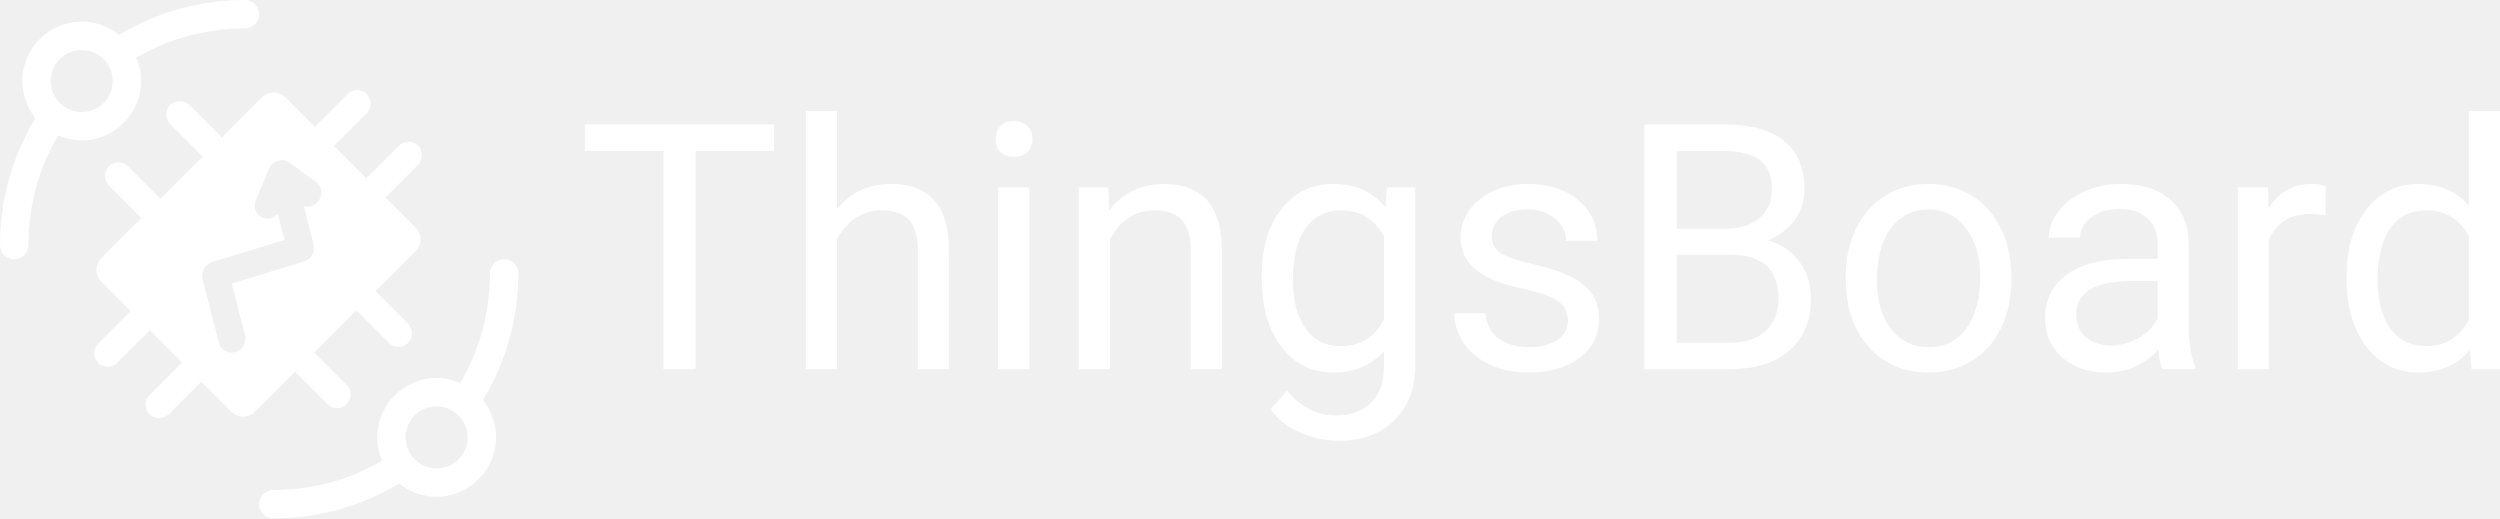
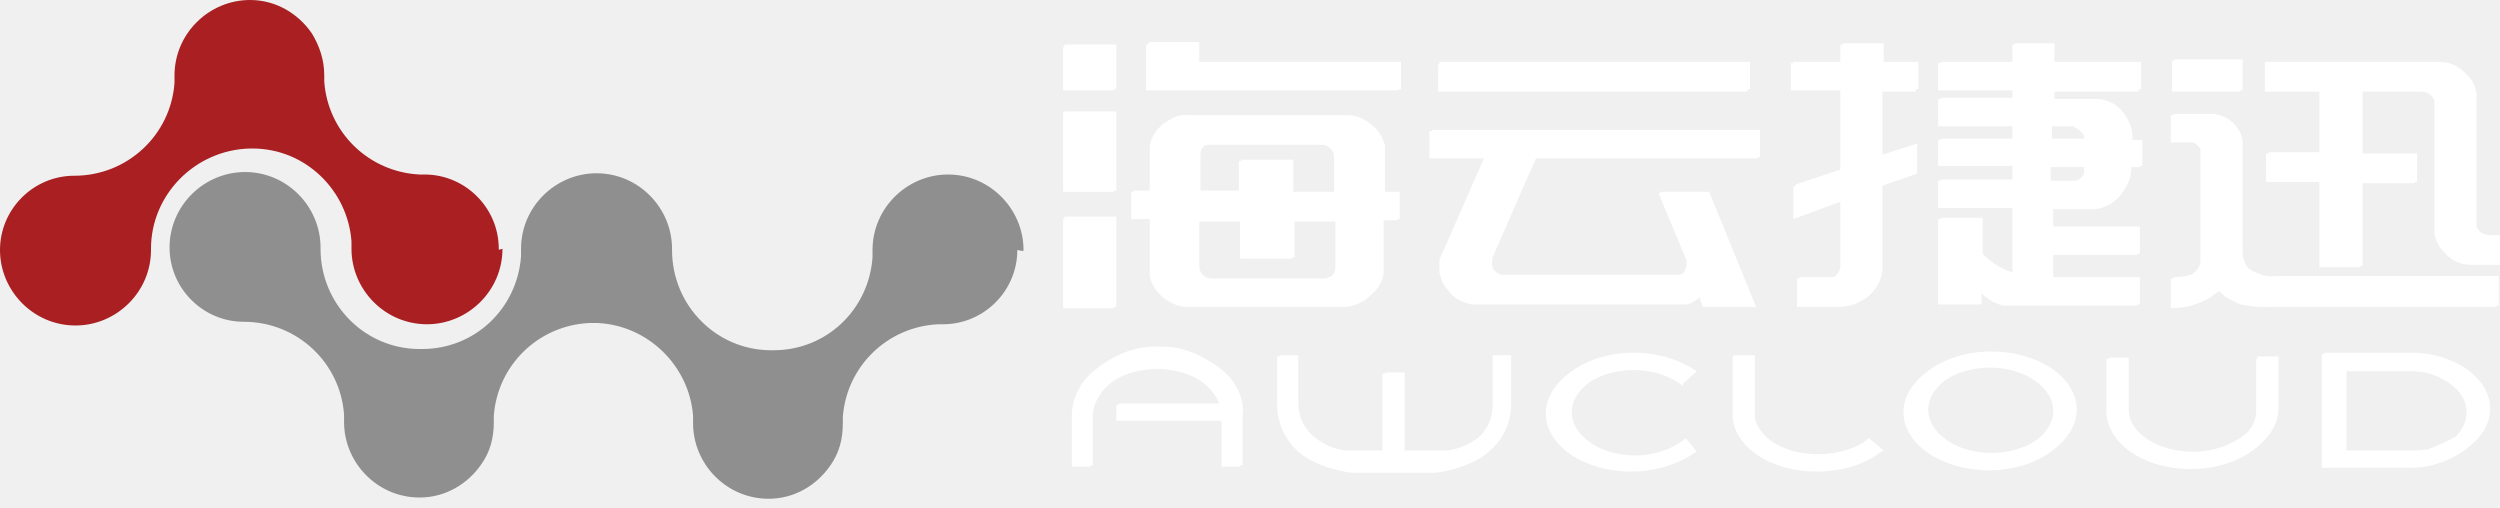
- <svg xmlns="http://www.w3.org/2000/svg" id="svg2" height="320" width="1543.4" version="1.1" viewBox="0 0 1543.427 320">
-   <g id="layer1" transform="translate(0 -732.36)">
-     <g stroke-width="28">
-       <g id="g5204-0" transform="matrix(-.66287 .69913 -.66371 -.70001 863.46 1410.6)">
-         <g id="g5175-6" transform="translate(2.5254 3.0305)" />
-         <g id="g5175-9-8" transform="translate(41.25 -30.543)" stroke-width="28" />
-       </g>
-       <g id="g5175-6-35" transform="matrix(.57657 .52719 -.57729 .52786 584.63 346.6)" />
-       <g id="g5204-0-5-0" transform="matrix(.66287 -.69913 .66371 .70001 -543.46 380.47)">
-         <g id="g5175-6-35-9" transform="translate(2.5254 3.0305)" />
-         <g id="g5175-9-8-2-6" transform="translate(41.25 -30.543)" stroke-width="28" />
-       </g>
-     </g>
-     <g id="text4279" transform="translate(0 732.36)" fill="#305680">
-       <g id="g9352" fill="#fff">
-         <g id="g4241" transform="translate(-.000061238 -732.36)">
-           <path id="path4278" style="color-rendering:auto;text-decoration-color:#000000;color:#000000;isolation:auto;mix-blend-mode:normal;shape-rendering:auto;solid-color:#000000;block-progression:tb;text-decoration-line:none;text-decoration-style:solid;image-rendering:auto;white-space:normal;text-indent:0;text-transform:none" d="m151.13 732.36c-28.363 0-54.915 7.915-77.613 21.537-6.472-5.262-14.605-8.191-23.067-8.194a8.766 8.766 0 0 0 -0.004 0c-20.154 0.001-36.679 16.528-36.678 36.682a8.766 8.766 0 0 0 0 0.011c0.01 8.415 2.927 16.483 8.103 22.927-13.83 22.83-21.87 49.58-21.87 78.17a8.766 8.766 0 1 0 17.531 0c0-24.702 6.719-47.748 18.378-67.574 4.566 1.985 9.473 3.15 14.519 3.157a8.766 8.766 0 0 0 0.012 0c20.155 0.001 36.683-16.527 36.682-36.682a8.766 8.766 0 0 0 0 -0.004c-0.002-4.999-1.139-9.863-3.083-14.397 19.717-11.484 42.585-18.095 67.085-18.095a8.766 8.766 0 1 0 0 -17.531zm-100.69 30.88c5.913 0.002 11.191 2.512 14.836 7.077a8.766 8.766 0 0 0 0.183 0.215c2.671 3.38 4.133 7.553 4.134 11.863-0.002 10.677-8.468 19.144-19.144 19.148-4.37-0.008-8.601-1.509-12-4.255a8.766 8.766 0 0 0 -0.012 -0.009c-4.514-3.633-7.136-9.098-7.144-14.893 0.003-10.677 8.47-19.144 19.148-19.146z" />
-           <path id="path4486-0-9-6-9-7-6-5" style="color-rendering:auto;text-decoration-color:#000000;color:#000000;isolation:auto;mix-blend-mode:normal;shape-rendering:auto;solid-color:#000000;block-progression:tb;text-decoration-line:none;text-decoration-style:solid;image-rendering:auto;white-space:normal;text-indent:0;text-transform:none" d="m66.992 835.19c-1.492 1.558-2.366 3.71-2.258 6.071 0.096 2.045 0.913 4.02 2.337 5.518 6.805 6.856 20.223 20.223 20.223 20.223l11.844-11.83s-12.973-12.961-20.176-20.171c-1.604-1.633-3.75-2.314-6.012-2.324-2.358-0.011-4.467 0.954-5.959 2.512zm32.147 19.983-36.639 36.639c-3.975 3.976-3.975 10.421 0 14.397l18.156 18.156 31.753 31.753 30.478 30.478c3.976 3.976 10.422 3.976 14.398 0l24.791-24.791 37.914-37.914 36.639-36.639c3.975-3.976 3.975-10.422-0.001-14.398l-18.63-18.63-31.75-31.76-30.01-30c-3.976-3.975-10.421-3.975-14.397 0l-24.79 24.79-37.91 37.91zm37.911-37.91s-12.973-12.961-20.176-20.171c-1.604-1.633-3.75-2.314-6.012-2.324-4.717-0.023-8.434 3.862-8.217 8.583 0.096 2.045 0.913 4.02 2.337 5.518 6.805 6.856 20.223 20.223 20.223 20.223l11.844-11.83zm69.193 5.213s12.961-12.973 20.171-20.176c1.633-1.604 2.314-3.75 2.324-6.012 0.022-4.717-3.862-8.434-8.583-8.217-2.045 0.096-4.02 0.913-5.518 2.337-6.856 6.805-20.223 20.223-20.223 20.223l11.83 11.844zm31.753 31.753s12.961-12.973 20.171-20.176c1.633-1.604 2.314-3.75 2.324-6.012 0.022-4.717-3.862-8.434-8.583-8.217-2.045 0.096-4.02 0.913-5.518 2.337-6.856 6.805-20.223 20.223-20.223 20.223l11.83 11.844zm-18.009 69.667s12.973 12.961 20.178 20.169c1.604 1.632 3.75 2.314 6.012 2.324 4.717 0.022 8.434-3.861 8.217-8.583l-0.002 0.002c-0.096-2.045-0.914-4.021-2.338-5.519-6.805-6.856-20.222-20.222-20.222-20.222l-11.844 11.83zm-37.914 37.914s12.973 12.961 20.178 20.169c1.604 1.632 3.75 2.314 6.012 2.324 4.717 0.023 8.434-3.861 8.217-8.583h-0.002c-0.096-2.045-0.913-4.021-2.337-5.518-6.805-6.856-20.223-20.223-20.223-20.223l-11.844 11.83zm-69.667-5.687s-12.961 12.973-20.169 20.178c-1.632 1.604-2.314 3.75-2.324 6.012-0.023 4.717 3.861 8.434 8.583 8.217h-0.002c2.045-0.096 4.02-0.913 5.518-2.337 6.856-6.805 20.223-20.223 20.223-20.223l-11.82-11.84zm-31.743-31.74s-12.961 12.973-20.169 20.178c-1.632 1.604-2.314 3.75-2.324 6.012-0.023 4.717 3.861 8.434 8.583 8.217h-0.002c2.045-0.096 4.02-0.913 5.518-2.337 6.856-6.805 20.223-20.223 20.223-20.223l-11.829-11.85zm87.237-90.554c1.679-1.706 3.967-2.66 6.297-2.626 1.663 0.024 3.253 0.55 4.562 1.51l16.499 12.1c3.201 2.297 4.144 6.659 2.231 10.312-1.914 3.653-6.123 5.524-9.951 4.423l6.124 23.948c1.113 4.352-1.564 8.968-5.983 10.317l-44.642 13.631 8.246 31.883c1.173 4.37-1.502 9.044-5.955 10.407s-8.976-1.111-10.068-5.505l-10.282-39.769c-1.127-4.356 1.549-8.985 5.976-10.338l44.661-13.637-4.122-16.118c-2.763 3.064-7.234 3.808-10.586 1.762-3.353-2.047-4.614-6.29-2.986-10.047l8.117-19.454c0.433-1.038 1.067-1.989 1.862-2.797z" fill-rule="evenodd" />
-           <path id="path4278-5" style="color-rendering:auto;text-decoration-color:#000000;color:#000000;isolation:auto;mix-blend-mode:normal;shape-rendering:auto;solid-color:#000000;block-progression:tb;text-decoration-line:none;text-decoration-style:solid;image-rendering:auto;white-space:normal;text-indent:0;text-transform:none" d="m168.87 1052.4c28.363 0 54.915-7.915 77.614-21.538 6.472 5.262 14.605 8.192 23.067 8.194a8.766 8.766 0 0 0 0.004 0c20.155-0.001 36.68-16.528 36.679-36.682a8.766 8.766 0 0 0 0 -0.011c-0.01-8.415-2.927-16.484-8.103-22.927 13.825-22.82 21.866-49.572 21.866-78.162a8.766 8.766 0 1 0 -17.531 0c0 24.703-6.719 47.749-18.378 67.575-4.566-1.985-9.473-3.15-14.519-3.157a8.766 8.766 0 0 0 -0.012 0c-20.155-0.001-36.683 16.527-36.682 36.682 0.002 4.999 1.139 9.863 3.083 14.397-19.717 11.484-42.586 18.095-67.086 18.095a8.766 8.766 0 1 0 0 17.531zm100.69-30.875c-5.913 0-11.191-2.512-14.836-7.077a8.766 8.766 0 0 0 -0.183 -0.215c-2.671-3.38-4.133-7.553-4.134-11.863 0.002-10.677 8.468-19.144 19.144-19.148 4.37 0.008 8.601 1.509 12 4.255a8.766 8.766 0 0 0 0.012 0.009c4.514 3.633 7.136 9.098 7.144 14.893-0.003 10.677-8.47 19.145-19.148 19.146z" />
-         </g>
-         <g id="g8299">
-           <path id="path4345" d="m477.92 93.229h-48.56v134.68h-19.818v-134.68h-48.456v-16.394h116.83v16.394z" />
-           <path id="path4347" d="m516.72 129.23q12.762-15.668 33.203-15.668 35.59 0 35.901 40.155v74.188h-19.196v-74.292q-0.104-12.14-5.603-17.95-5.396-5.811-16.913-5.811-9.338 0-16.394 4.981-7.056 4.981-10.999 13.074v79.999h-19.196v-159.38h19.196v60.699z" />
-           <path id="path4349" d="m635.43 227.91h-19.196v-112.27h19.196v112.27zm-20.76-142.05q0-4.669 2.801-7.886 2.905-3.217 8.508-3.217t8.508 3.217 2.905 7.886q0 4.669-2.905 7.782t-8.508 3.113-8.508-3.113q-2.801-3.113-2.801-7.782z" />
-           <path id="path4351" d="m684.19 115.64 0.623 14.111q12.866-16.187 33.618-16.187 35.59 0 35.901 40.155v74.188h-19.196v-74.292q-0.104-12.14-5.603-17.95-5.396-5.811-16.913-5.811-9.338 0-16.394 4.981-7.056 4.981-10.999 13.074v79.999h-19.196v-112.27h18.158z" />
-           <path id="path4353" d="m778.92 170.84q0-26.251 12.14-41.711 12.14-15.564 32.166-15.564 20.544 0 32.062 14.526l0.934-12.451h17.535v109.57q0 21.79-12.97 34.344-12.866 12.555-34.656 12.555-12.14 0-23.761-5.188t-17.743-14.215l9.961-11.517q12.347 15.253 30.194 15.253 14.008 0 21.79-7.886 7.886-7.886 7.886-22.205v-9.65q-11.517 13.281-31.439 13.281-19.714 0-31.958-15.875-12.14-15.875-12.14-43.268zm19.299 2.179q0 18.988 7.782 29.883 7.782 10.791 21.79 10.791 18.158 0 26.666-16.498v-51.257q-8.82-16.083-26.459-16.083-14.008 0-21.893 10.895-7.886 10.895-7.886 32.269z" />
-           <path id="path4355" d="m967.98 198.13q0-7.782-5.914-12.036-5.811-4.358-20.441-7.471-14.526-3.113-23.138-7.471-8.508-4.358-12.659-10.376-4.047-6.018-4.047-14.319 0-13.8 11.621-23.346 11.725-9.546 29.883-9.546 19.092 0 30.92 9.857 11.932 9.857 11.932 25.214h-19.299q0-7.886-6.744-13.593-6.641-5.707-16.809-5.707-10.48 0-16.394 4.565-5.914 4.565-5.914 11.932 0 6.952 5.499 10.48 5.499 3.528 19.818 6.744 14.423 3.217 23.346 7.678 8.923 4.462 13.177 10.791 4.358 6.226 4.358 15.253 0 15.045-12.036 24.176-12.036 9.027-31.232 9.027-13.489 0-23.865-4.773t-16.29-13.281q-5.811-8.612-5.811-18.573h19.196q0.519 9.65 7.678 15.356 7.263 5.603 19.092 5.603 10.895 0 17.432-4.358 6.641-4.462 6.641-11.829z" />
-           <path id="path4357" d="m1015.2 227.91v-151.07h49.39q24.591 0 36.938 10.168 12.451 10.168 12.451 30.09 0 10.583-6.018 18.781-6.018 8.093-16.394 12.555 12.244 3.424 19.299 13.074 7.159 9.546 7.159 22.827 0 20.337-13.178 31.958t-37.25 11.621h-52.399zm19.922-70.66v54.37h32.892q13.904 0 21.893-7.159 8.093-7.263 8.093-19.922 0-27.289-29.675-27.289h-33.203zm0-15.979h30.09q13.074 0 20.856-6.537 7.886-6.537 7.886-17.743 0-12.451-7.263-18.054-7.263-5.707-22.101-5.707h-29.468v48.041z" />
-           <path id="path4359" d="m1139.5 170.74q0-16.498 6.433-29.675 6.537-13.177 18.054-20.337 11.621-7.159 26.459-7.159 22.931 0 37.042 15.875 14.215 15.875 14.215 42.23v1.349q0 16.394-6.329 29.468-6.226 12.97-17.95 20.233-11.621 7.263-26.77 7.263-22.827 0-37.042-15.875-14.1-15.88-14.1-42.02v-1.349zm19.299 2.283q0 18.677 8.612 29.987 8.716 11.31 23.242 11.31 14.63 0 23.242-11.414 8.612-11.517 8.612-32.166 0-18.469-8.82-29.883-8.716-11.517-23.242-11.517-14.215 0-22.931 11.31-8.716 11.31-8.716 32.373z" />
-           <path id="path4361" d="m1335.1 227.91q-1.66-3.32-2.698-11.829-13.385 13.904-31.958 13.904-16.602 0-27.289-9.338-10.584-9.442-10.584-23.865 0-17.535 13.281-27.185 13.385-9.753 37.561-9.753h18.677v-8.82q0-10.065-6.018-15.979-6.018-6.018-17.743-6.018-10.272 0-17.224 5.188-6.952 5.188-6.952 12.555h-19.299q0-8.405 5.914-16.187 6.018-7.886 16.186-12.451 10.272-4.565 22.516-4.565 19.403 0 30.402 9.753 10.998 9.65 11.414 26.666v51.672q0 15.46 3.943 24.591v1.66h-20.129zm-31.854-14.63q9.027 0 17.12-4.669 8.093-4.669 11.725-12.14v-23.035h-15.045q-35.278 0-35.278 20.648 0 9.027 6.018 14.111 6.018 5.084 15.46 5.084z" />
-           <path id="path4363" d="m1435.8 132.87q-4.358-0.726-9.442-0.726-18.884 0-25.629 16.083v79.688h-19.196v-112.27h18.677l0.311 12.97q9.442-15.045 26.77-15.045 5.603 0 8.508 1.453v17.847z" />
-           <path id="path4365" d="m1448.7 170.84q0-25.836 12.244-41.504 12.244-15.771 32.062-15.771 19.714 0 31.232 13.489v-58.521h19.196v159.38h-17.639l-0.934-12.036q-11.517 14.111-32.062 14.111-19.507 0-31.854-15.979-12.244-15.979-12.244-41.711v-1.453zm19.196 2.179q0 19.092 7.886 29.883 7.886 10.791 21.79 10.791 18.262 0 26.666-16.394v-51.569q-8.612-15.875-26.459-15.875-14.111 0-21.997 10.895-7.886 10.895-7.886 32.269z" />
-         </g>
-       </g>
+ <svg xmlns="http://www.w3.org/2000/svg" version="1.1" id="图层_1" x="0px" y="0px" viewBox="0 0 202 41" style="enable-background:new 0 0 202 41;" xml:space="preserve">
+   <style type="text/css">
+ 	.st0{fill:#A91F22;}
+ 	.st1{fill:#8F8F8F;}
+ 	.st2{fill:#FFFFFF;}
+ </style>
+   <g>
+     <path class="st0" d="M40.3,20.1c0-3.3-2.7-6-6-6c-0.1,0-0.3,0-0.4,0c-4.1-0.2-7.4-3.4-7.7-7.5c0-0.2,0-0.4,0-0.5   c0-1.3-0.4-2.4-1-3.4c-1.1-1.6-2.9-2.7-5-2.7c0,0,0,0,0,0c0,0,0,0,0,0c-3.3,0-6.1,2.7-6.1,6.1c0,0.2,0,0.4,0,0.6   c-0.3,4.2-3.8,7.5-8.1,7.5v0c-3.3,0-6,2.7-6,6c0,0,0,0,0,0c0,0,0,0,0,0c0,3.3,2.7,6.1,6.1,6.1c3.3,0,6.1-2.7,6.1-6.1c0,0,0,0,0,0h0   c0,0,0,0,0-0.1c0-4.4,3.6-8,8-8.1c0,0,0,0,0.1,0c0,0,0.1,0,0.1,0c4.3,0,7.7,3.4,8,7.5c0,0.2,0,0.4,0,0.6c0,3.3,2.7,6.1,6.1,6.1   c3.3,0,6.1-2.7,6.1-6.1C40.3,20.2,40.3,20.2,40.3,20.1C40.3,20.2,40.3,20.1,40.3,20.1z" />
+     <path class="st1" d="M82.7,20.2c0-3.3-2.7-6.1-6.1-6.1c-3.3,0-6.1,2.7-6.1,6.1c0,0.2,0,0.4,0,0.6c-0.3,4.2-3.7,7.5-8,7.5   c0,0-0.1,0-0.1,0c0,0,0,0-0.1,0c-4.4,0-8-3.6-8-8.1c0,0,0,0,0-0.1h0c0,0,0,0,0,0c0-3.3-2.7-6.1-6.1-6.1c0,0,0,0,0,0c0,0,0,0,0,0   c-3.3,0-6.1,2.7-6.1,6.1c0,0.2,0,0.4,0,0.6c-0.3,4.2-3.7,7.5-8,7.5c0,0-0.1,0-0.1,0c0,0,0,0-0.1,0c-4.4,0-8-3.6-8-8.1   c0,0,0,0,0-0.1h0c0,0,0,0,0,0c0-3.3-2.7-6.1-6.1-6.1c-3.3,0-6.1,2.7-6.1,6.1c0,0,0,0,0,0s0,0,0,0c0,3.3,2.7,6,6,6v0   c4.3,0,7.8,3.3,8.1,7.5c0,0.2,0,0.4,0,0.6c0,3.3,2.7,6.1,6.1,6.1c0,0,0,0,0,0c0,0,0,0,0,0c2.1,0,3.9-1.1,5-2.7c0.7-1,1-2.1,1-3.4   c0-0.2,0-0.4,0-0.5c0.3-4.1,3.6-7.3,7.7-7.5c0.1,0,0.3,0,0.4,0c0.1,0,0.2,0,0.3,0c4.1,0.2,7.4,3.5,7.7,7.5c0,0.2,0,0.4,0,0.6   c0,3.3,2.7,6.1,6.1,6.1c0,0,0,0,0,0c0,0,0,0,0,0c2.1,0,3.9-1.1,5-2.7c0.7-1,1-2.1,1-3.4c0-0.2,0-0.4,0-0.5c0.3-4.1,3.6-7.3,7.7-7.5   c0.1,0,0.3,0,0.4,0c3.3,0,6-2.7,6-6C82.7,20.3,82.7,20.3,82.7,20.2C82.7,20.2,82.7,20.2,82.7,20.2z" />
+     <g>
+       <path class="st2" d="M201.5,19L201.5,19C201.5,19,201.5,19,201.5,19h-0.3c-0.2,0-0.5-0.1-0.7-0.2c0,0-0.3-0.2-0.4-0.5h0v-0.2v-2V8    c0,0,0.2-1-0.8-2s-1.8-1-2.3-1h-1.1h-0.5h-12.4v0.1H183v2.3h4.4v4.9h-4.1v0.1h-0.2v2.3h4.3v6.9h3.3v-0.1h0.2v-6.7h4.2v-0.1h0.2    v-2.3h-4.4V7.4h4.8c0.2,0,0.5,0.1,0.6,0.2c0,0,0.3,0.2,0.4,0.5v8.1v2v0.2h0c0,0.2-0.1,1.1,0.8,2c0.9,1,1.8,1,2.3,1h1.7v0h0.5v-0.1    h0.2V19H201.5z" />
+       <path class="st2" d="M182,21.9c-0.7-0.3-0.8-1.4-0.8-1.4v-8.2V12v-0.5c0-0.9-0.8-1.6-0.8-1.6c-0.9-0.8-1.9-0.7-1.9-0.7h-2.9v0.1    h-0.2v2.2h1.5c0.5,0,0.5,0.1,0.7,0.3c0.2,0.1,0.2,0.4,0.2,0.4v0.3v8.2l0,0.4c0,0.3-0.2,0.7-0.6,1c-0.5,0.3-1.6,0.3-1.6,0.3v0.1    c-0.1,0-0.2,0-0.2,0v2.4c0,0,0.6,0,1.2-0.1c0.6-0.1,1.5-0.5,1.5-0.5c0.5-0.2,0.9-0.6,1.1-0.7c0,0,0.1,0,0.1-0.1    c0.6,0.6,0.7,0.6,1.5,1c0.9,0.4,3.1,0.3,3.1,0.3h17.8v-0.1h0.2v-2.4h-17.8C182.9,22.4,182.8,22.2,182,21.9z" />
+       <path class="st2" d="M98.5,29.7c-2.1-1.5-3.5-1.7-4.9-1.7s-2.8,0.2-4.9,1.7c0,0-0.1,0.1-0.1,0.1c0,0,0,0,0,0c-2.1,1.5-2,3.8-2,3.8    v4.1h1.5v-0.1h0.2v-4.1c0-0.6,0.4-1.7,1.4-2.5c0.1-0.1,0.2-0.2,0.4-0.3c1.4-0.9,3.4-0.9,3.4-0.9s2,0,3.4,0.9    c0.9,0.6,1.4,1.3,1.6,1.9h-8.1v0.1h-0.2V34h8.5v3.7h1.5v-0.1h0.2v-4.1C100.5,33.5,100.6,31.2,98.5,29.7z" />
+       <path class="st2" d="M120.8,28.9h-0.2v3.7v0.3c0,0,0,1.5-1.2,2.5c-0.3,0.2-1.3,0.9-2.5,1h-2.8h-0.2h-0.4v-6.3h-1.6v0.1h-0.2v6.2    h-0.4h-2.5c-1.5-0.1-2.6-1.1-2.6-1.1c-1.3-1-1.3-2.6-1.3-2.6v-0.3v-3.7h-1.5v0.1h-0.2v4h0c0,0.9,0.3,2.4,1.7,3.7    c1.6,1.4,4.3,1.7,4.3,1.7h1.9h1h1.1h0.6h2.2c0,0,2.7-0.3,4.3-1.7c0,0,0,0,0,0c0,0,0.1-0.1,0.1-0.1c1.4-1.2,1.7-2.8,1.7-3.7h0v-4    h-1.5V28.9z" />
+       <path class="st2" d="M160.9,28.4c-2.2,0-4.1,0.7-5.4,1.8c-1,0.8-1.7,1.9-1.7,3.1c0,2.6,3.1,4.7,6.9,4.7c2.2,0,4.1-0.7,5.4-1.8    c1-0.8,1.7-1.9,1.7-3.1C167.8,30.5,164.7,28.4,160.9,28.4z M160.9,36.6c-2.8,0-5.1-1.6-5.1-3.5c0-0.9,0.5-1.7,1.4-2.4    c0.9-0.6,2.2-1,3.6-1c2.8,0,5.1,1.6,5.1,3.5c0,0.9-0.5,1.7-1.4,2.4C163.6,36.2,162.3,36.6,160.9,36.6z" />
+       <path class="st2" d="M136.2,35.4c-0.9,0.8-2.4,1.4-4.1,1.4c-2.8,0-5.1-1.6-5.1-3.5c0-0.9,0.5-1.7,1.4-2.4c0.9-0.6,2.2-1,3.6-1    c1.6,0,3,0.5,4,1.3L136,31c0,0,0,0,0,0l1.1-1c-1.3-0.9-3.1-1.5-5.1-1.5c-2.2,0-4.1,0.7-5.4,1.8c-1,0.8-1.7,1.9-1.7,3.1    c0,2.6,3.1,4.7,6.9,4.7c2,0,3.8-0.6,5.1-1.5l0,0c0.1,0,0.1-0.1,0.2-0.1L136.2,35.4z" />
+       <path class="st2" d="M151,35.4c-0.9,0.8-2.4,1.3-4.1,1.3c-2.6,0-4.7-1.2-5.1-2.9v-5.1h-1.7v0.1H140v5.1c0.4,2.4,3.2,4.2,6.8,4.2    c2.1,0,3.9-0.6,5.2-1.6l0,0c0.1,0,0.1-0.1,0.2-0.1L151,35.4z" />
+       <path class="st2" d="M182.5,29h-0.2v4.2c0,0.7-0.3,1.4-0.9,1.9c-1,0.8-2.5,1.4-4.2,1.4c-2.8,0-5.2-1.5-5.2-3.4v-4.2h-1.6V29h-0.2    v4.2c0,2.6,3,4.7,6.8,4.7c2.2,0,4.1-0.7,5.4-1.8c1-0.8,1.7-1.9,1.7-3.1v-4.2h-1.7V29z" />
+       <path class="st2" d="M196.2,28.6c0,0-0.8-0.1-1.3-0.1v0h-5.3h-1.8v0.1h-0.2v1.3v6.5v1.4v0h7.1c0.4,0,1.3-0.1,1.3-0.1    c1.5-0.3,2.7-0.9,3.6-1.7c1-0.8,1.6-1.8,1.6-3C201.2,30.9,199.1,29.1,196.2,28.6z M196.2,36.3c-0.5,0.1-1.3,0.1-1.3,0.1v0h-5.3    v-6.4h5.1v0c0,0,0.8,0,1.3,0.1v0c1.9,0.5,3.3,1.7,3.3,3.2c0,0.7-0.3,1.4-0.9,2C197.8,35.6,197,36,196.2,36.3z" />
+       <polygon class="st2" points="90,7.2 90.2,7.2 90.2,3.6 86,3.6 86,3.8 85.9,3.8 85.9,7.3 90,7.3   " />
+       <polygon class="st2" points="113,7.3 113,7.2 113.2,7.2 113.2,5 96.9,5 96.9,3.4 92.8,3.4 92.8,3.6 92.6,3.6 92.6,5.1 92.6,7.3     96.8,7.3   " />
+       <polygon class="st2" points="90,15.4 90.2,15.4 90.2,9 86,9 86,9.1 85.9,9.1 85.9,15.5 90,15.5   " />
+       <polygon class="st2" points="90,24.8 90.2,24.8 90.2,17.5 86,17.5 86,17.7 85.9,17.7 85.9,24.9 90,24.9   " />
+       <path class="st2" d="M92.9,22.1v0.2c0.2,1.2,1.5,2.4,2.9,2.5h0.1h12.8h0.1c0.7-0.1,1.4-0.4,1.9-0.9c0.6-0.5,1-1.1,1.1-1.8V22v-4.2    h1.1v-0.1h0.2v-2.2h-1.2v-3.5v-0.2c-0.2-1.2-1.5-2.4-2.9-2.5h-0.1H96H96C95.2,9.2,94.6,9.6,94,10c-0.6,0.5-1,1.1-1.1,1.8V12v3.4    h-1.3v0.1h-0.2v2.2h1.5V22.1z M97.8,11.7C97.8,11.7,97.9,11.7,97.8,11.7L97.8,11.7l8.9,0v0c0,0,0,0,0.1,0c0.5,0,1,0.4,1,1h0v2.8    h-3.3v-2.6h-4.2V13h-0.2v2.4H97v-2.9h0c0-0.3,0.1-0.5,0.3-0.7C97.4,11.7,97.6,11.7,97.8,11.7z M100.2,17.8v3.1h4.2v-0.1h0.2v-2.9    h3.3v3.7h0c0,0.3-0.1,0.5-0.3,0.7c-0.2,0.1-0.4,0.2-0.6,0.2c0,0,0,0-0.1,0v0H98v0c0,0,0,0-0.1,0c-0.5,0-1-0.4-1-1h0v-3.6H100.2z" />
+       <polygon class="st2" points="141.2,7.2 141.4,7.2 141.4,5 116.3,5 116.3,5.2 116.2,5.2 116.2,7.4 141.2,7.4   " />
+       <path class="st2" d="M141.8,24.9l-0.1-0.1h0.2l-3.8-9.3h-4l0.1,0.1H134l2.3,5.5c0,0.5-0.2,0.8-0.2,0.8c0,0.1-0.1,0.1-0.1,0.2    c-0.2,0.1-0.4,0.1-0.4,0.1h-14h-0.3c0,0-0.6-0.2-0.7-0.6c-0.1-0.4,0-0.8,0-0.8l3.5-8h17.9v-0.1h0.2v-2.2h-26.5v0.1h-0.2v2.2h4.4    l-3.2,7.3c-0.3,0.6-0.4,0.9-0.4,0.9c0,0.5,0,1,0,1c0.2,0.8,0.3,1,0.9,1.7c0.6,0.7,1.7,0.9,1.7,0.9h2.2h0.3h13.9h0.2h0.5    c0.4,0,0.4,0,0.8-0.2c0.1-0.1,0.2-0.1,0.3-0.2c0.1-0.1,0.2-0.1,0.2-0.2l0.3,0.8H141.8z" />
+       <path class="st2" d="M154.7,14.1L154.7,14.1l0.2-0.1v-2.4l-2.8,0.9V7.4h2.7V7.2h0.2V5h-2.8V3.5h-3.3v0.1h-0.2V5h-3.8v0.1h-0.2v2.2    h4v6.4l-3.6,1.2V15l-0.2,0.1v2.6l3.8-1.4v2.1v3.3c-0.1,0.2-0.2,0.4-0.3,0.5c-0.1,0.1-0.2,0.2-0.4,0.2h-2.2h-0.4v0.1h-0.2v2.3h3.4    c0.4,0,0.8-0.1,0.8-0.1c0.6-0.1,1-0.4,1.5-0.7c0.7-0.6,1.2-1.4,1.2-2.4h0v-0.2v-6.4L154.7,14.1z" />
+       <path class="st2" d="M159.9,24.6h0.2v-0.9c0.3,0.3,1.2,1,2,1h0.4h0h3.2h7v-0.1h0.2v-2.2h-7v-1.8h6.8v-0.1h0.2v-2.2h-7v-1.4h1.8    h1.5c0,0,0.9,0,1.7-0.7c0.1-0.1,0.3-0.2,0.4-0.4c0.8-0.9,0.9-1.8,0.9-2v-0.3h0.7v-0.1h0.2v-2.1h-0.8v-0.4c0-0.2-0.1-1.1-0.9-2    c-0.8-0.9-1.9-0.9-1.9-0.9h-1.5v0h-2V7.4h6.8V7.2h0.2V5h-7V3.5h-3.2v0.1h-0.2V5h-5.8v0.1h-0.2v2.2h6v0.6h-5.8v0.1h-0.2v2.2h6v1    h-5.8v0.1h-0.2v2.1h6v1.1h-5.8v0.1h-0.2v2.2h6v1.5h0v2.2h0v1.5c-0.4-0.1-1.6-0.6-2.4-1.5v-2.9h-3.4v0.1h-0.2v6.9h3.4V24.6z     M167.6,10.3L167.6,10.3c0.1,0,0.3,0.1,0.5,0.3c0.2,0.2,0.3,0.4,0.3,0.4v0.2h-2.6v-1H167.6z M168.4,13.5v0.5c0,0-0.1,0.2-0.3,0.4    c-0.1,0.1-0.3,0.2-0.4,0.2h-2v-1.1H168.4z" />
+       <polygon class="st2" points="181,7.3 181.2,7.3 181.2,4.8 175.7,4.8 175.7,4.9 175.5,4.9 175.5,7.4 181,7.4   " />
    </g>
  </g>
</svg>
